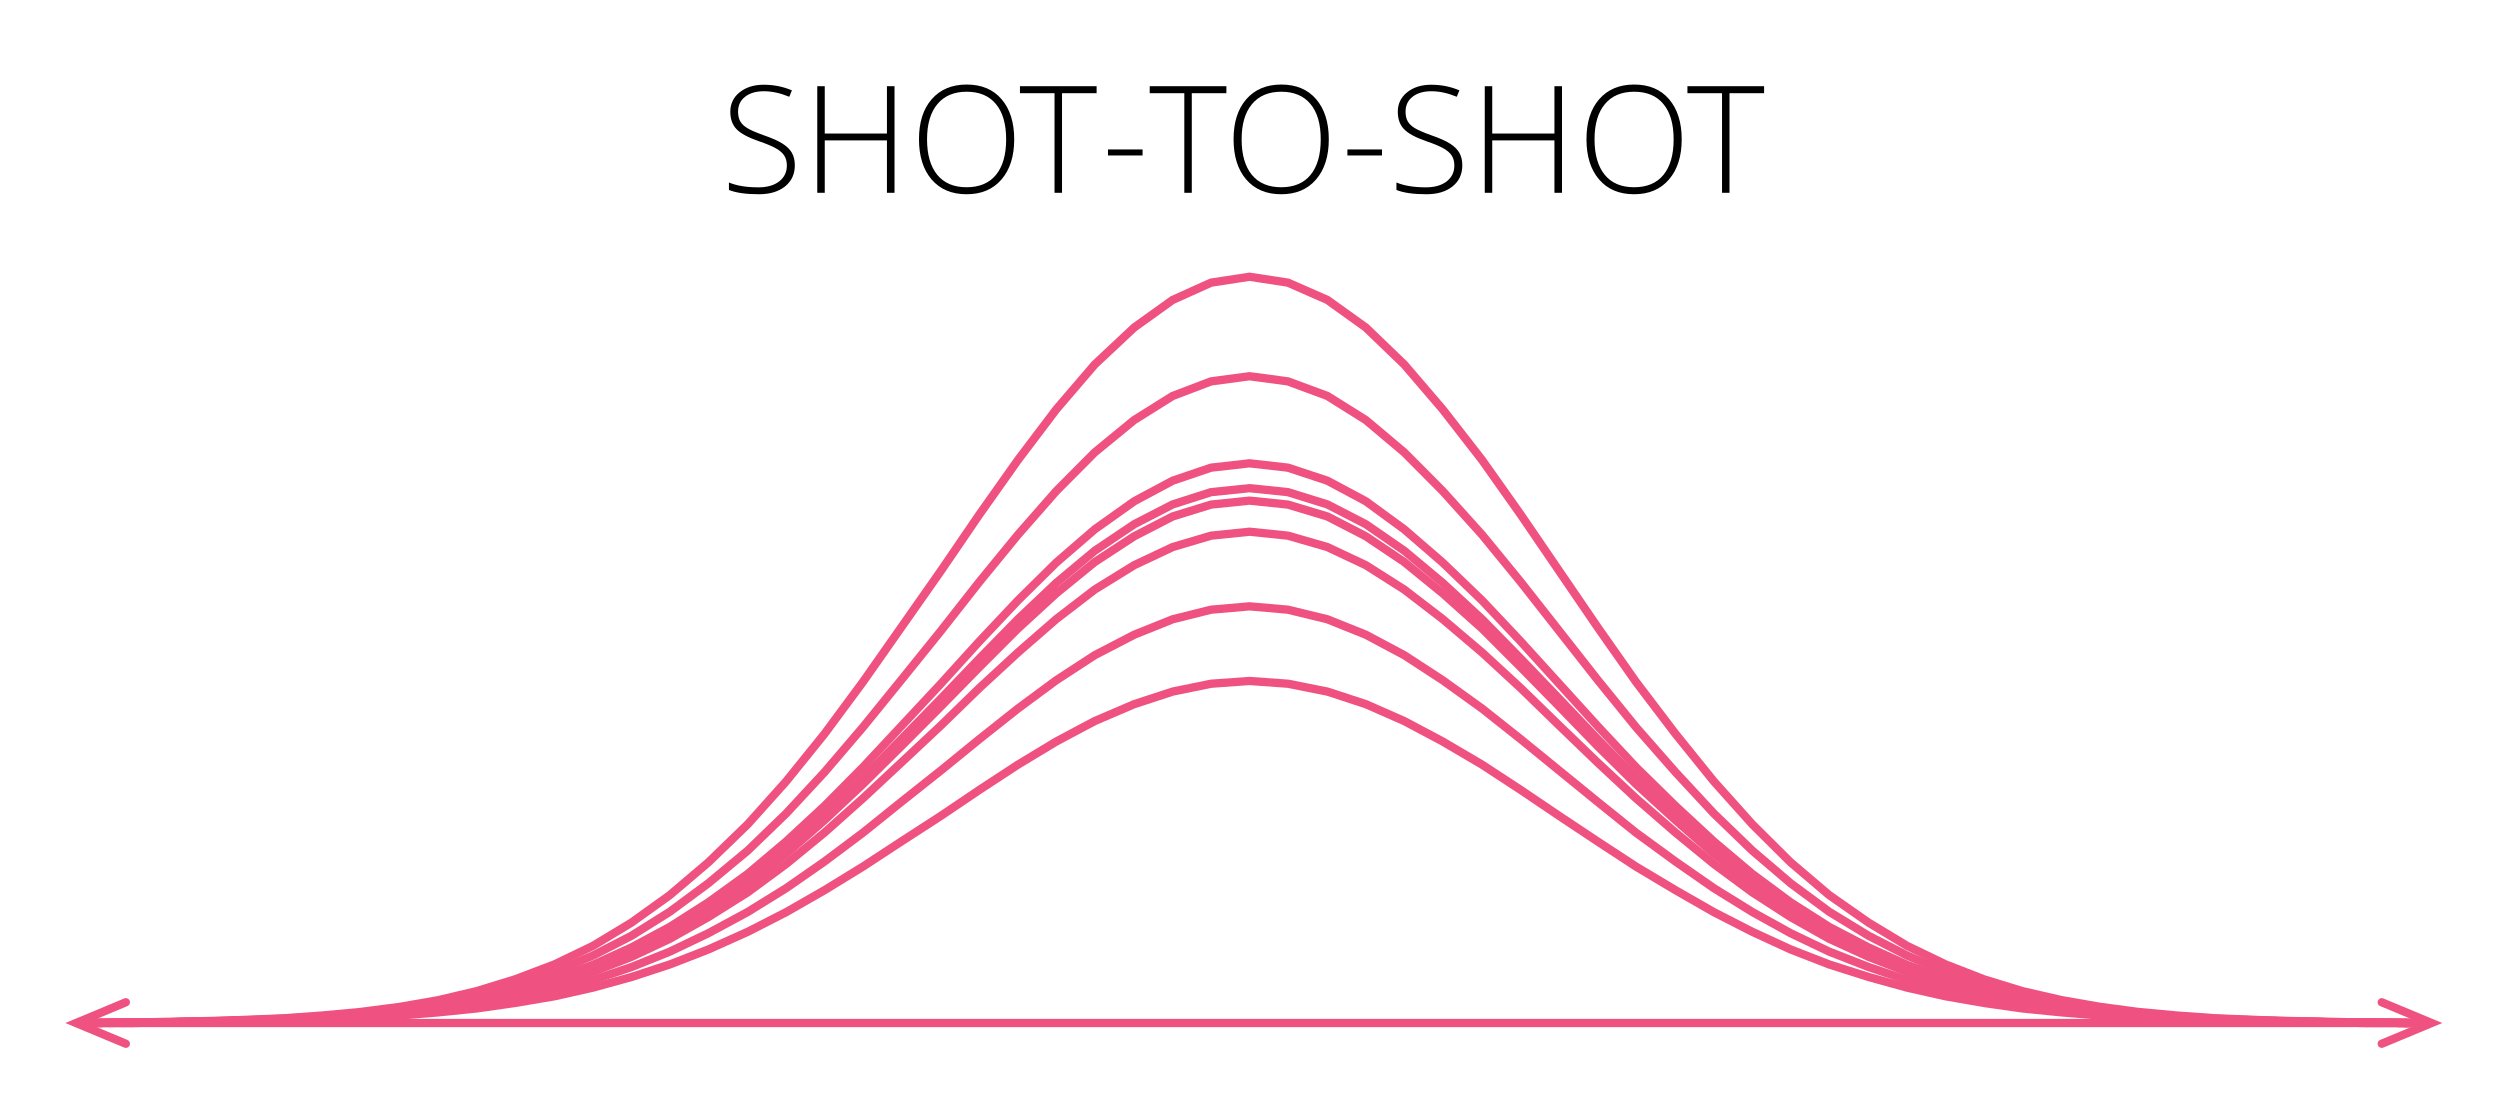
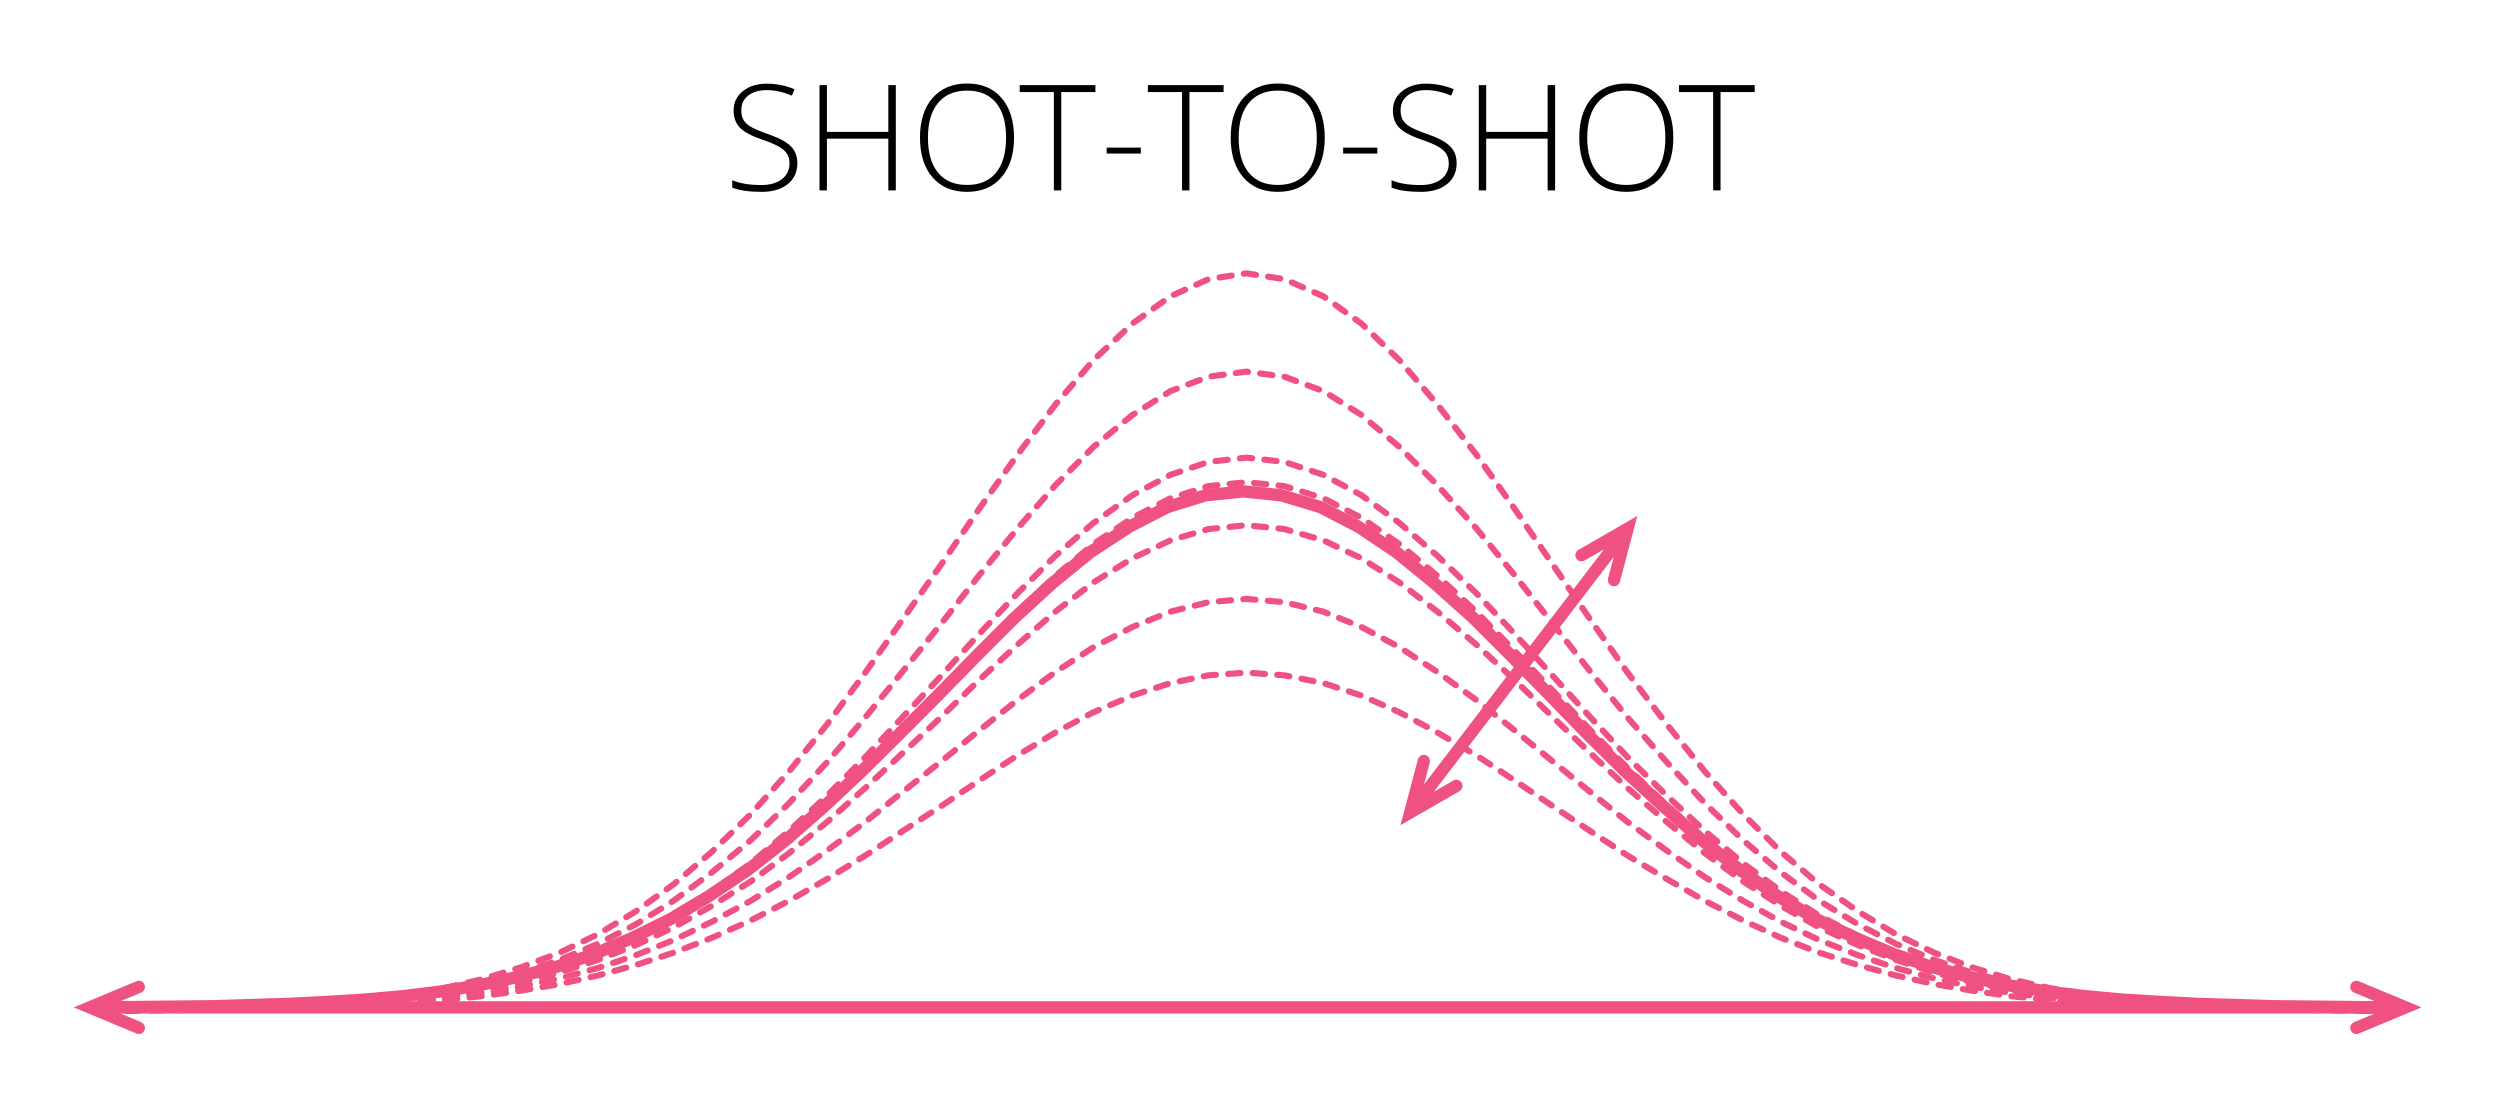
- <svg xmlns="http://www.w3.org/2000/svg" width="402" height="178" overflow="hidden">
+ <svg xmlns="http://www.w3.org/2000/svg" width="407" height="178" overflow="hidden">
  <defs>
    <clipPath id="clip0">
-       <rect x="259" y="496" width="402" height="178" />
+       <rect x="257" y="496" width="407" height="178" />
    </clipPath>
  </defs>
-   <g clip-path="url(#clip0)" transform="translate(-259 -496)">
-     <path d="M273.5 660.5 279.681 660.5 285.861 660.437 292.209 660.374 298.389 660.31 304.569 660.121 310.75 659.931 316.93 659.678 323.278 659.299 329.458 658.793 335.639 658.161 341.819 657.276 348.167 656.201 354.347 654.81 360.528 653.104 366.708 651.081 372.889 648.678 379.236 645.833 385.417 642.672 391.597 639.132 397.778 635.339 403.958 631.293 410.306 627.184 416.486 623.012 422.667 618.966 428.847 615.236 435.028 611.948 441.375 609.23 447.556 607.207 453.736 605.943 459.917 605.5 466.097 605.943 472.445 607.207 478.625 609.23 484.805 611.948 490.986 615.236 497.333 618.966 503.514 623.012 509.694 627.184 515.875 631.293 522.055 635.339 528.403 639.132 534.583 642.672 540.764 645.833 546.944 648.678 553.125 651.081 559.472 653.104 565.653 654.81 571.833 656.201 578.014 657.276 584.194 658.161 590.542 658.793 596.722 659.299 602.903 659.678 609.083 659.931 615.264 660.121 621.611 660.31 627.792 660.374 633.972 660.437 640.153 660.5 646.5 660.5" stroke="#EF5181" stroke-width="1.333" stroke-miterlimit="8" fill="none" fill-rule="evenodd" />
-     <path d="M273.5 660.5 279.681 660.437 285.861 660.31 292.209 660.183 298.389 660.056 304.569 659.802 310.75 659.421 316.93 658.914 323.278 658.216 329.458 657.264 335.639 655.995 341.819 654.345 348.167 652.251 354.347 649.65 360.528 646.477 366.708 642.606 372.889 638.038 379.236 632.771 385.417 626.806 391.597 620.144 397.778 612.91 403.958 605.296 410.306 597.427 416.486 589.559 422.667 582.008 428.847 574.965 435.028 568.747 441.375 563.543 447.556 559.673 453.736 557.325 459.917 556.5 466.097 557.325 472.445 559.673 478.625 563.543 484.805 568.747 490.986 574.965 497.333 582.008 503.514 589.559 509.694 597.427 515.875 605.296 522.055 612.91 528.403 620.144 534.583 626.806 540.764 632.771 546.944 638.038 553.125 642.606 559.472 646.477 565.653 649.65 571.833 652.251 578.014 654.345 584.194 655.995 590.542 657.264 596.722 658.216 602.903 658.914 609.083 659.421 615.264 659.802 621.611 660.056 627.792 660.183 633.972 660.31 640.153 660.437 646.5 660.5" stroke="#EF5181" stroke-width="1.333" stroke-miterlimit="8" fill="none" fill-rule="evenodd" />
-     <path d="M273.5 660.5 279.681 660.436 285.861 660.373 292.209 660.246 298.389 660.118 304.569 659.864 310.75 659.546 316.93 659.101 323.278 658.528 329.458 657.701 335.639 656.62 341.819 655.221 348.167 653.376 354.347 651.15 360.528 648.352 366.708 645.044 372.889 641.101 379.236 636.521 385.417 631.306 391.597 625.581 397.778 619.348 403.958 612.733 410.306 605.928 416.486 599.122 422.667 592.571 428.847 586.465 435.028 581.122 441.375 576.606 447.556 573.299 453.736 571.2 459.917 570.5 466.097 571.2 472.445 573.299 478.625 576.606 484.805 581.122 490.986 586.465 497.333 592.571 503.514 599.122 509.694 605.928 515.875 612.733 522.055 619.348 528.403 625.581 534.583 631.306 540.764 636.521 546.944 641.101 553.125 645.044 559.472 648.352 565.653 651.15 571.833 653.376 578.014 655.221 584.194 656.62 590.542 657.701 596.722 658.528 602.903 659.101 609.083 659.546 615.264 659.864 621.611 660.118 627.792 660.246 633.972 660.373 640.153 660.436 646.5 660.5" stroke="#EF5181" stroke-width="1.333" stroke-miterlimit="8" fill="none" fill-rule="evenodd" />
-     <path d="M273.5 660.5 279.681 660.436 285.861 660.373 292.209 660.245 298.389 660.118 304.569 659.927 310.75 659.608 316.93 659.162 323.278 658.589 329.458 657.825 335.639 656.805 341.819 655.467 348.167 653.747 354.347 651.582 360.528 648.906 366.708 645.721 372.889 641.962 379.236 637.567 385.417 632.598 391.597 627.119 397.778 621.131 403.958 614.825 410.306 608.327 416.486 601.893 422.667 595.586 428.847 589.725 435.028 584.565 441.375 580.297 447.556 577.112 453.736 575.137 459.917 574.5 466.097 575.137 472.445 577.112 478.625 580.297 484.805 584.565 490.986 589.725 497.333 595.586 503.514 601.893 509.694 608.327 515.875 614.825 522.055 621.131 528.403 627.119 534.583 632.598 540.764 637.567 546.944 641.962 553.125 645.721 559.472 648.906 565.653 651.582 571.833 653.747 578.014 655.467 584.194 656.805 590.542 657.825 596.722 658.589 602.903 659.162 609.083 659.608 615.264 659.927 621.611 660.118 627.792 660.245 633.972 660.373 640.153 660.436 646.5 660.5" stroke="#EF5181" stroke-width="1.333" stroke-miterlimit="8" fill="none" fill-rule="evenodd" />
-     <path d="M273.5 660.5 279.681 660.437 285.861 660.373 292.209 660.31 298.389 660.184 304.569 659.994 310.75 659.677 316.93 659.297 323.278 658.791 329.458 658.031 335.639 657.082 341.819 655.879 348.167 654.297 354.347 652.271 360.528 649.865 366.708 646.954 372.889 643.472 379.236 639.484 385.417 634.926 391.597 629.862 397.778 624.355 403.958 618.595 410.306 612.644 416.486 606.631 422.667 600.934 428.847 595.553 435.028 590.805 441.375 586.881 447.556 583.969 453.736 582.133 459.917 581.5 466.097 582.133 472.445 583.969 478.625 586.881 484.805 590.805 490.986 595.553 497.333 600.934 503.514 606.631 509.694 612.644 515.875 618.595 522.055 624.355 528.403 629.862 534.583 634.926 540.764 639.484 546.944 643.472 553.125 646.954 559.472 649.865 565.653 652.271 571.833 654.297 578.014 655.879 584.194 657.082 590.542 658.031 596.722 658.791 602.903 659.297 609.083 659.677 615.264 659.994 621.611 660.184 627.792 660.31 633.972 660.373 640.153 660.437 646.5 660.5" stroke="#EF5181" stroke-width="1.333" stroke-miterlimit="8" fill="none" fill-rule="evenodd" />
-     <path d="M273.5 660.5 279.681 660.437 285.861 660.373 292.209 660.247 298.389 659.994 304.569 659.741 310.75 659.298 316.93 658.728 323.278 657.905 329.458 656.829 335.639 655.373 341.819 653.475 348.167 651.07 354.347 648.095 360.528 644.361 366.708 639.93 372.889 634.677 379.236 628.538 385.417 621.639 391.597 613.981 397.778 605.627 403.958 596.829 410.306 587.779 416.486 578.728 422.667 569.994 428.847 561.829 435.028 554.614 441.375 548.665 447.556 544.234 453.736 541.449 459.917 540.5 466.097 541.449 472.445 544.234 478.625 548.665 484.805 554.614 490.986 561.829 497.333 569.994 503.514 578.728 509.694 587.779 515.875 596.829 522.055 605.627 528.403 613.981 534.583 621.639 540.764 628.538 546.944 634.677 553.125 639.93 559.472 644.361 565.653 648.095 571.833 651.07 578.014 653.475 584.194 655.373 590.542 656.829 596.722 657.905 602.903 658.728 609.083 659.298 615.264 659.741 621.611 659.994 627.792 660.247 633.972 660.373 640.153 660.437 646.5 660.5" stroke="#EF5181" stroke-width="1.333" stroke-miterlimit="8" fill="none" fill-rule="evenodd" />
-     <path d="M273.5 660.5 279.681 660.436 285.861 660.373 292.209 660.309 298.389 660.118 304.569 659.926 310.75 659.608 316.93 659.225 323.278 658.652 329.458 657.887 335.639 656.867 341.819 655.529 348.167 653.872 354.347 651.769 360.528 649.156 366.708 646.096 372.889 642.4 379.236 638.13 385.417 633.286 391.597 627.869 397.778 622.069 403.958 615.951 410.306 609.577 416.486 603.268 422.667 597.086 428.847 591.414 435.028 586.379 441.375 582.236 447.556 579.049 453.736 577.137 459.917 576.5 466.097 577.137 472.445 579.049 478.625 582.236 484.805 586.379 490.986 591.414 497.333 597.086 503.514 603.268 509.694 609.577 515.875 615.951 522.055 622.069 528.403 627.869 534.583 633.286 540.764 638.13 546.944 642.4 553.125 646.096 559.472 649.156 565.653 651.769 571.833 653.872 578.014 655.529 584.194 656.867 590.542 657.887 596.722 658.652 602.903 659.225 609.083 659.608 615.264 659.926 621.611 660.118 627.792 660.309 633.972 660.373 640.153 660.436 646.5 660.5" stroke="#EF5181" stroke-width="1.333" stroke-miterlimit="8" fill="none" fill-rule="evenodd" />
-     <path d="M273.5 660.5 279.681 660.5 285.861 660.433 292.209 660.366 298.389 660.232 304.569 660.03 310.75 659.829 316.93 659.493 323.278 659.023 329.458 658.419 335.639 657.613 341.819 656.606 348.167 655.264 354.347 653.585 360.528 651.504 366.708 649.02 372.889 646.066 379.236 642.642 385.417 638.816 391.597 634.519 397.778 629.887 403.958 624.919 410.306 619.884 416.486 614.849 422.667 609.948 428.847 605.383 435.028 601.355 441.375 598.065 447.556 595.581 453.736 594.037 459.917 593.5 466.097 594.037 472.445 595.581 478.625 598.065 484.805 601.355 490.986 605.383 497.333 609.948 503.514 614.849 509.694 619.884 515.875 624.919 522.055 629.887 528.403 634.519 534.583 638.816 540.764 642.642 546.944 646.066 553.125 649.02 559.472 651.504 565.653 653.585 571.833 655.264 578.014 656.606 584.194 657.613 590.542 658.419 596.722 659.023 602.903 659.493 609.083 659.829 615.264 660.03 621.611 660.232 627.792 660.366 633.972 660.433 640.153 660.5 646.5 660.5" stroke="#EF5181" stroke-width="1.333" stroke-miterlimit="8" fill="none" fill-rule="evenodd" />
+   <g clip-path="url(#clip0)" transform="translate(-257 -496)">
+     <path d="M273.5 660.5 279.681 660.5 285.861 660.437 292.209 660.374 298.389 660.31 304.569 660.121 310.75 659.931 316.93 659.678 323.278 659.299 329.458 658.793 335.639 658.161 341.819 657.276 348.167 656.201 354.347 654.81 360.528 653.104 366.708 651.081 372.889 648.678 379.236 645.833 385.417 642.672 391.597 639.132 397.778 635.339 403.958 631.293 410.306 627.184 416.486 623.012 422.667 618.966 428.847 615.236 435.028 611.948 441.375 609.23 447.556 607.207 453.736 605.943 459.917 605.5 466.097 605.943 472.445 607.207 478.625 609.23 484.805 611.948 490.986 615.236 497.333 618.966 503.514 623.012 509.694 627.184 515.875 631.293 522.055 635.339 528.403 639.132 534.583 642.672 540.764 645.833 546.944 648.678 553.125 651.081 559.472 653.104 565.653 654.81 571.833 656.201 578.014 657.276 584.194 658.161 590.542 658.793 596.722 659.299 602.903 659.678 609.083 659.931 615.264 660.121 621.611 660.31 627.792 660.374 633.972 660.437 640.153 660.5 646.5 660.5" stroke="#EF5181" stroke-linecap="round" stroke-miterlimit="8" stroke-dasharray="2 2" fill="none" fill-rule="evenodd" />
+     <path d="M273.5 660.5 279.681 660.437 285.861 660.31 292.209 660.183 298.389 660.056 304.569 659.802 310.75 659.421 316.93 658.914 323.278 658.216 329.458 657.264 335.639 655.995 341.819 654.345 348.167 652.251 354.347 649.65 360.528 646.477 366.708 642.606 372.889 638.038 379.236 632.771 385.417 626.806 391.597 620.144 397.778 612.91 403.958 605.296 410.306 597.427 416.486 589.559 422.667 582.008 428.847 574.965 435.028 568.747 441.375 563.543 447.556 559.673 453.736 557.325 459.917 556.5 466.097 557.325 472.445 559.673 478.625 563.543 484.805 568.747 490.986 574.965 497.333 582.008 503.514 589.559 509.694 597.427 515.875 605.296 522.055 612.91 528.403 620.144 534.583 626.806 540.764 632.771 546.944 638.038 553.125 642.606 559.472 646.477 565.653 649.65 571.833 652.251 578.014 654.345 584.194 655.995 590.542 657.264 596.722 658.216 602.903 658.914 609.083 659.421 615.264 659.802 621.611 660.056 627.792 660.183 633.972 660.31 640.153 660.437 646.5 660.5" stroke="#EF5181" stroke-linecap="round" stroke-miterlimit="8" stroke-dasharray="2 2" fill="none" fill-rule="evenodd" />
+     <path d="M273.5 660.5 279.681 660.436 285.861 660.373 292.209 660.246 298.389 660.118 304.569 659.864 310.75 659.546 316.93 659.101 323.278 658.528 329.458 657.701 335.639 656.62 341.819 655.221 348.167 653.376 354.347 651.15 360.528 648.352 366.708 645.044 372.889 641.101 379.236 636.521 385.417 631.306 391.597 625.581 397.778 619.348 403.958 612.733 410.306 605.928 416.486 599.122 422.667 592.571 428.847 586.465 435.028 581.122 441.375 576.606 447.556 573.299 453.736 571.2 459.917 570.5 466.097 571.2 472.445 573.299 478.625 576.606 484.805 581.122 490.986 586.465 497.333 592.571 503.514 599.122 509.694 605.928 515.875 612.733 522.055 619.348 528.403 625.581 534.583 631.306 540.764 636.521 546.944 641.101 553.125 645.044 559.472 648.352 565.653 651.15 571.833 653.376 578.014 655.221 584.194 656.62 590.542 657.701 596.722 658.528 602.903 659.101 609.083 659.546 615.264 659.864 621.611 660.118 627.792 660.246 633.972 660.373 640.153 660.436 646.5 660.5" stroke="#EF5181" stroke-linecap="round" stroke-miterlimit="8" stroke-dasharray="2 2" fill="none" fill-rule="evenodd" />
+     <path d="M273.5 660.5 279.681 660.436 285.861 660.373 292.209 660.245 298.389 660.118 304.569 659.927 310.75 659.608 316.93 659.162 323.278 658.589 329.458 657.825 335.639 656.805 341.819 655.467 348.167 653.747 354.347 651.582 360.528 648.906 366.708 645.721 372.889 641.962 379.236 637.567 385.417 632.598 391.597 627.119 397.778 621.131 403.958 614.825 410.306 608.327 416.486 601.893 422.667 595.586 428.847 589.725 435.028 584.565 441.375 580.297 447.556 577.112 453.736 575.137 459.917 574.5 466.097 575.137 472.445 577.112 478.625 580.297 484.805 584.565 490.986 589.725 497.333 595.586 503.514 601.893 509.694 608.327 515.875 614.825 522.055 621.131 528.403 627.119 534.583 632.598 540.764 637.567 546.944 641.962 553.125 645.721 559.472 648.906 565.653 651.582 571.833 653.747 578.014 655.467 584.194 656.805 590.542 657.825 596.722 658.589 602.903 659.162 609.083 659.608 615.264 659.927 621.611 660.118 627.792 660.245 633.972 660.373 640.153 660.436 646.5 660.5" stroke="#EF5181" stroke-linecap="round" stroke-miterlimit="8" stroke-dasharray="2 2" fill="none" fill-rule="evenodd" />
+     <path d="M273.5 660.5 279.681 660.437 285.861 660.373 292.209 660.31 298.389 660.184 304.569 659.994 310.75 659.677 316.93 659.297 323.278 658.791 329.458 658.031 335.639 657.082 341.819 655.879 348.167 654.297 354.347 652.271 360.528 649.865 366.708 646.954 372.889 643.472 379.236 639.484 385.417 634.926 391.597 629.862 397.778 624.355 403.958 618.595 410.306 612.644 416.486 606.631 422.667 600.934 428.847 595.553 435.028 590.805 441.375 586.881 447.556 583.969 453.736 582.133 459.917 581.5 466.097 582.133 472.445 583.969 478.625 586.881 484.805 590.805 490.986 595.553 497.333 600.934 503.514 606.631 509.694 612.644 515.875 618.595 522.055 624.355 528.403 629.862 534.583 634.926 540.764 639.484 546.944 643.472 553.125 646.954 559.472 649.865 565.653 652.271 571.833 654.297 578.014 655.879 584.194 657.082 590.542 658.031 596.722 658.791 602.903 659.297 609.083 659.677 615.264 659.994 621.611 660.184 627.792 660.31 633.972 660.373 640.153 660.437 646.5 660.5" stroke="#EF5181" stroke-linecap="round" stroke-miterlimit="8" stroke-dasharray="2 2" fill="none" fill-rule="evenodd" />
+     <path d="M273.5 660.5 279.681 660.437 285.861 660.373 292.209 660.247 298.389 659.994 304.569 659.741 310.75 659.298 316.93 658.728 323.278 657.905 329.458 656.829 335.639 655.373 341.819 653.475 348.167 651.07 354.347 648.095 360.528 644.361 366.708 639.93 372.889 634.677 379.236 628.538 385.417 621.639 391.597 613.981 397.778 605.627 403.958 596.829 410.306 587.779 416.486 578.728 422.667 569.994 428.847 561.829 435.028 554.614 441.375 548.665 447.556 544.234 453.736 541.449 459.917 540.5 466.097 541.449 472.445 544.234 478.625 548.665 484.805 554.614 490.986 561.829 497.333 569.994 503.514 578.728 509.694 587.779 515.875 596.829 522.055 605.627 528.403 613.981 534.583 621.639 540.764 628.538 546.944 634.677 553.125 639.93 559.472 644.361 565.653 648.095 571.833 651.07 578.014 653.475 584.194 655.373 590.542 656.829 596.722 657.905 602.903 658.728 609.083 659.298 615.264 659.741 621.611 659.994 627.792 660.247 633.972 660.373 640.153 660.437 646.5 660.5" stroke="#EF5181" stroke-linecap="round" stroke-miterlimit="8" stroke-dasharray="2 2" fill="none" fill-rule="evenodd" />
+     <path d="M273 660 279.18 659.936 285.361 659.873 291.708 659.809 297.889 659.618 304.069 659.426 310.25 659.108 316.43 658.725 322.778 658.152 328.958 657.387 335.139 656.367 341.319 655.029 347.667 653.372 353.847 651.269 360.028 648.656 366.208 645.596 372.389 641.9 378.736 637.63 384.917 632.786 391.097 627.369 397.278 621.569 403.458 615.451 409.806 609.077 415.986 602.768 422.167 596.586 428.347 590.914 434.528 585.879 440.875 581.736 447.056 578.549 453.236 576.637 459.416 576 465.597 576.637 471.944 578.549 478.125 581.736 484.305 585.879 490.486 590.914 496.833 596.586 503.014 602.768 509.194 609.077 515.375 615.451 521.555 621.569 527.903 627.369 534.083 632.786 540.264 637.63 546.444 641.9 552.625 645.596 558.972 648.656 565.153 651.269 571.333 653.372 577.514 655.029 583.694 656.367 590.042 657.387 596.222 658.152 602.403 658.725 608.583 659.108 614.764 659.426 621.111 659.618 627.292 659.809 633.472 659.873 639.652 659.936 646 660" stroke="#EF5181" stroke-width="2" stroke-miterlimit="8" fill="none" fill-rule="evenodd" />
+     <path d="M273.5 660.5 279.681 660.5 285.861 660.433 292.209 660.366 298.389 660.232 304.569 660.03 310.75 659.829 316.93 659.493 323.278 659.023 329.458 658.419 335.639 657.613 341.819 656.606 348.167 655.264 354.347 653.585 360.528 651.504 366.708 649.02 372.889 646.066 379.236 642.642 385.417 638.816 391.597 634.519 397.778 629.887 403.958 624.919 410.306 619.884 416.486 614.849 422.667 609.948 428.847 605.383 435.028 601.355 441.375 598.065 447.556 595.581 453.736 594.037 459.917 593.5 466.097 594.037 472.445 595.581 478.625 598.065 484.805 601.355 490.986 605.383 497.333 609.948 503.514 614.849 509.694 619.884 515.875 624.919 522.055 629.887 528.403 634.519 534.583 638.816 540.764 642.642 546.944 646.066 553.125 649.02 559.472 651.504 565.653 653.585 571.833 655.264 578.014 656.606 584.194 657.613 590.542 658.419 596.722 659.023 602.903 659.493 609.083 659.829 615.264 660.03 621.611 660.232 627.792 660.366 633.972 660.433 640.153 660.5 646.5 660.5" stroke="#EF5181" stroke-linecap="round" stroke-miterlimit="8" stroke-dasharray="2 2" fill="none" fill-rule="evenodd" />
    <text font-family="Open Sans,Open Sans_MSFontService,sans-serif" font-weight="300" font-size="24" transform="translate(374.917 527)">SHOT<tspan font-size="24" x="61.167" y="0">-</tspan>
      <tspan font-size="24" x="68.833" y="0">TO</tspan>
      <tspan font-size="24" x="99.667" y="0">-</tspan>
      <tspan font-size="24" x="107.333" y="0">SHOT</tspan>
    </text>
-     <path d="M271.234 659.833 649.989 659.833 649.989 661.167 271.234 661.167ZM278.977 664.449 269.5 660.5 278.977 656.551C279.317 656.41 279.707 656.57 279.849 656.91 279.99 657.25 279.83 657.641 279.49 657.782L271.49 661.115 271.49 659.885 279.49 663.218C279.83 663.36 279.99 663.75 279.849 664.09 279.707 664.43 279.317 664.59 278.977 664.449ZM642.246 656.551 651.723 660.5 642.246 664.449C641.906 664.591 641.515 664.43 641.374 664.09 641.232 663.75 641.393 663.36 641.733 663.218L649.733 659.885 649.733 661.116 641.733 657.782C641.393 657.641 641.232 657.25 641.374 656.91 641.515 656.571 641.906 656.41 642.246 656.551Z" fill="#EF5181" />
+     <path d="M271.6 659 648.622 659 648.622 661 271.6 661ZM279.215 664.256 269 660 279.215 655.744C279.725 655.531 280.311 655.772 280.523 656.282 280.736 656.792 280.494 657.377 279.985 657.59L271.985 660.923 271.985 659.077 279.985 662.41C280.494 662.623 280.736 663.208 280.523 663.718 280.311 664.228 279.725 664.469 279.215 664.256ZM641.007 655.744 651.222 660 641.007 664.257C640.497 664.469 639.912 664.228 639.699 663.718 639.487 663.208 639.728 662.623 640.238 662.41L648.238 659.077 648.238 660.923 640.238 657.59C639.728 657.377 639.487 656.792 639.699 656.282 639.912 655.772 640.497 655.531 641.007 655.744Z" fill="#EF5181" />
+     <path d="M2.375 1.456 37.768 47.661 36.181 48.877 0.787 2.672ZM2.833 10.698-1.02526e-07-2.05052e-07 9.591 5.521C10.07 5.797 10.234 6.408 9.959 6.887 9.683 7.365 9.072 7.53 8.593 7.255L1.082 2.931 2.548 1.808 4.766 10.186C4.908 10.72 4.59 11.267 4.056 11.409 3.522 11.55 2.974 11.232 2.833 10.698ZM35.723 39.635 38.556 50.333 28.965 44.812C28.486 44.536 28.321 43.925 28.597 43.447 28.872 42.968 29.484 42.803 29.962 43.079L37.473 47.403 36.008 48.525 33.789 40.147C33.648 39.614 33.966 39.066 34.5 38.925 35.034 38.783 35.581 39.102 35.723 39.635Z" fill="#EF5181" transform="matrix(1 0 0 -1 485 630.333)" />
  </g>
</svg>
